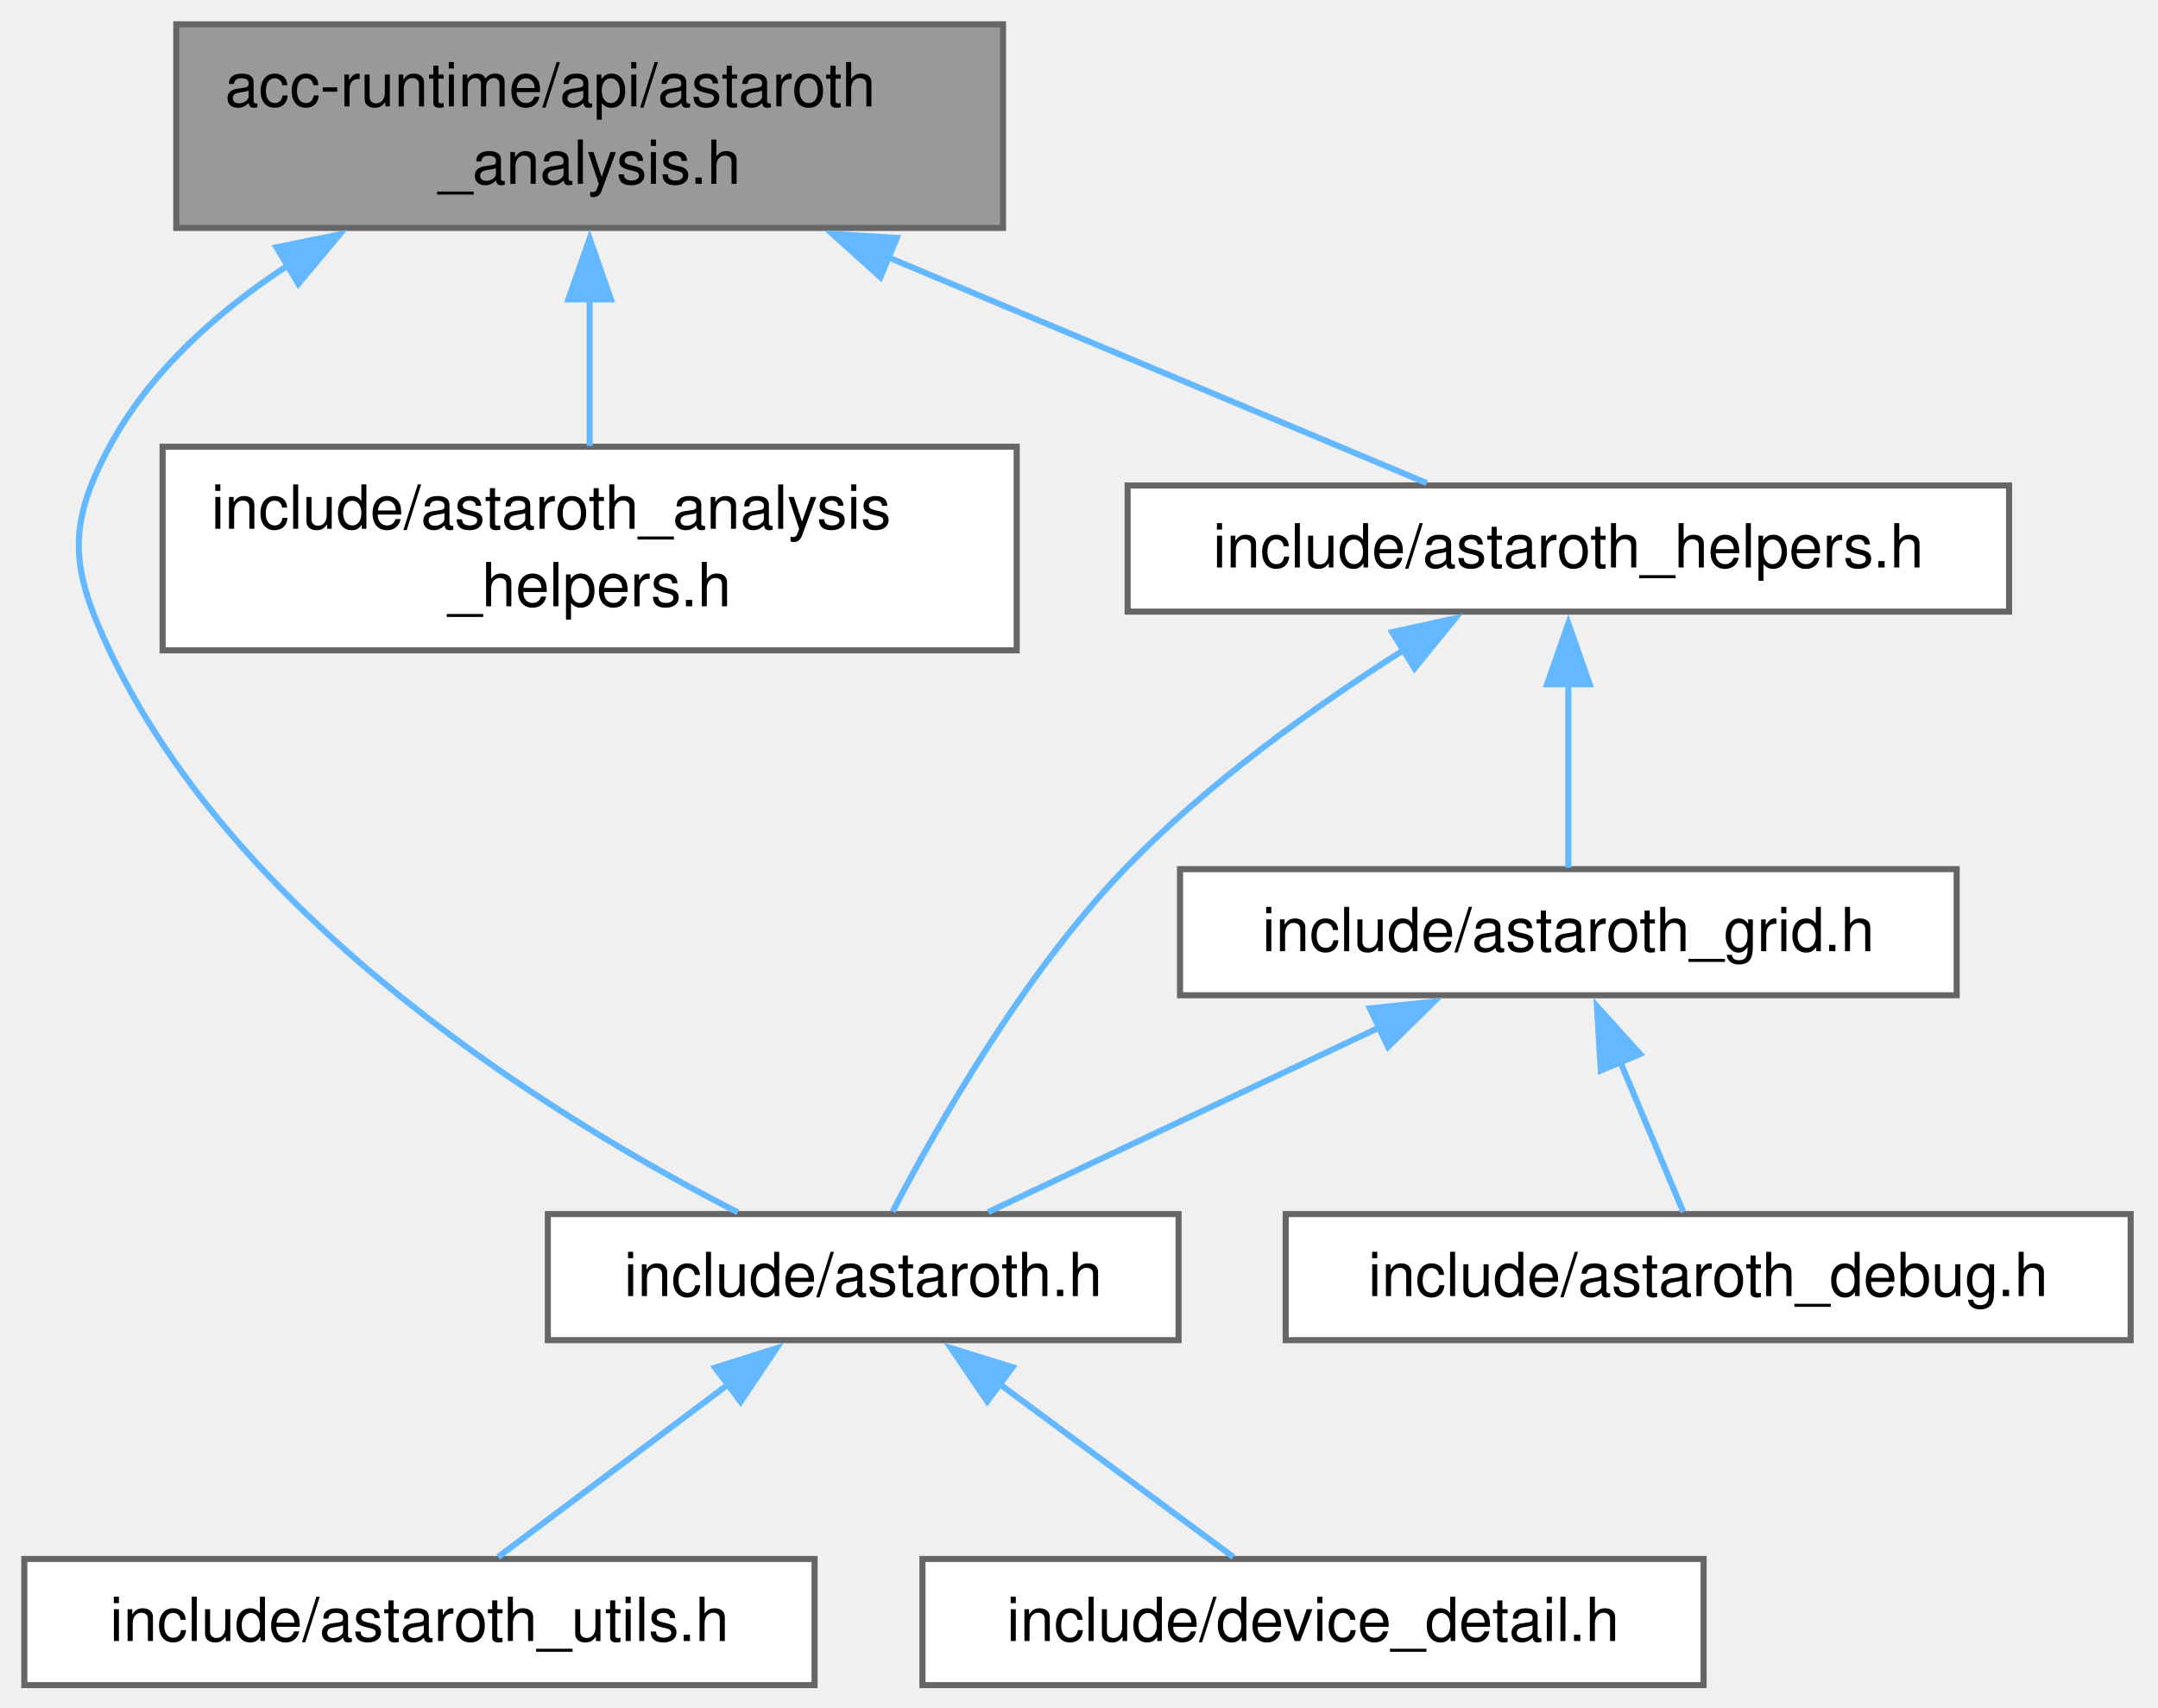
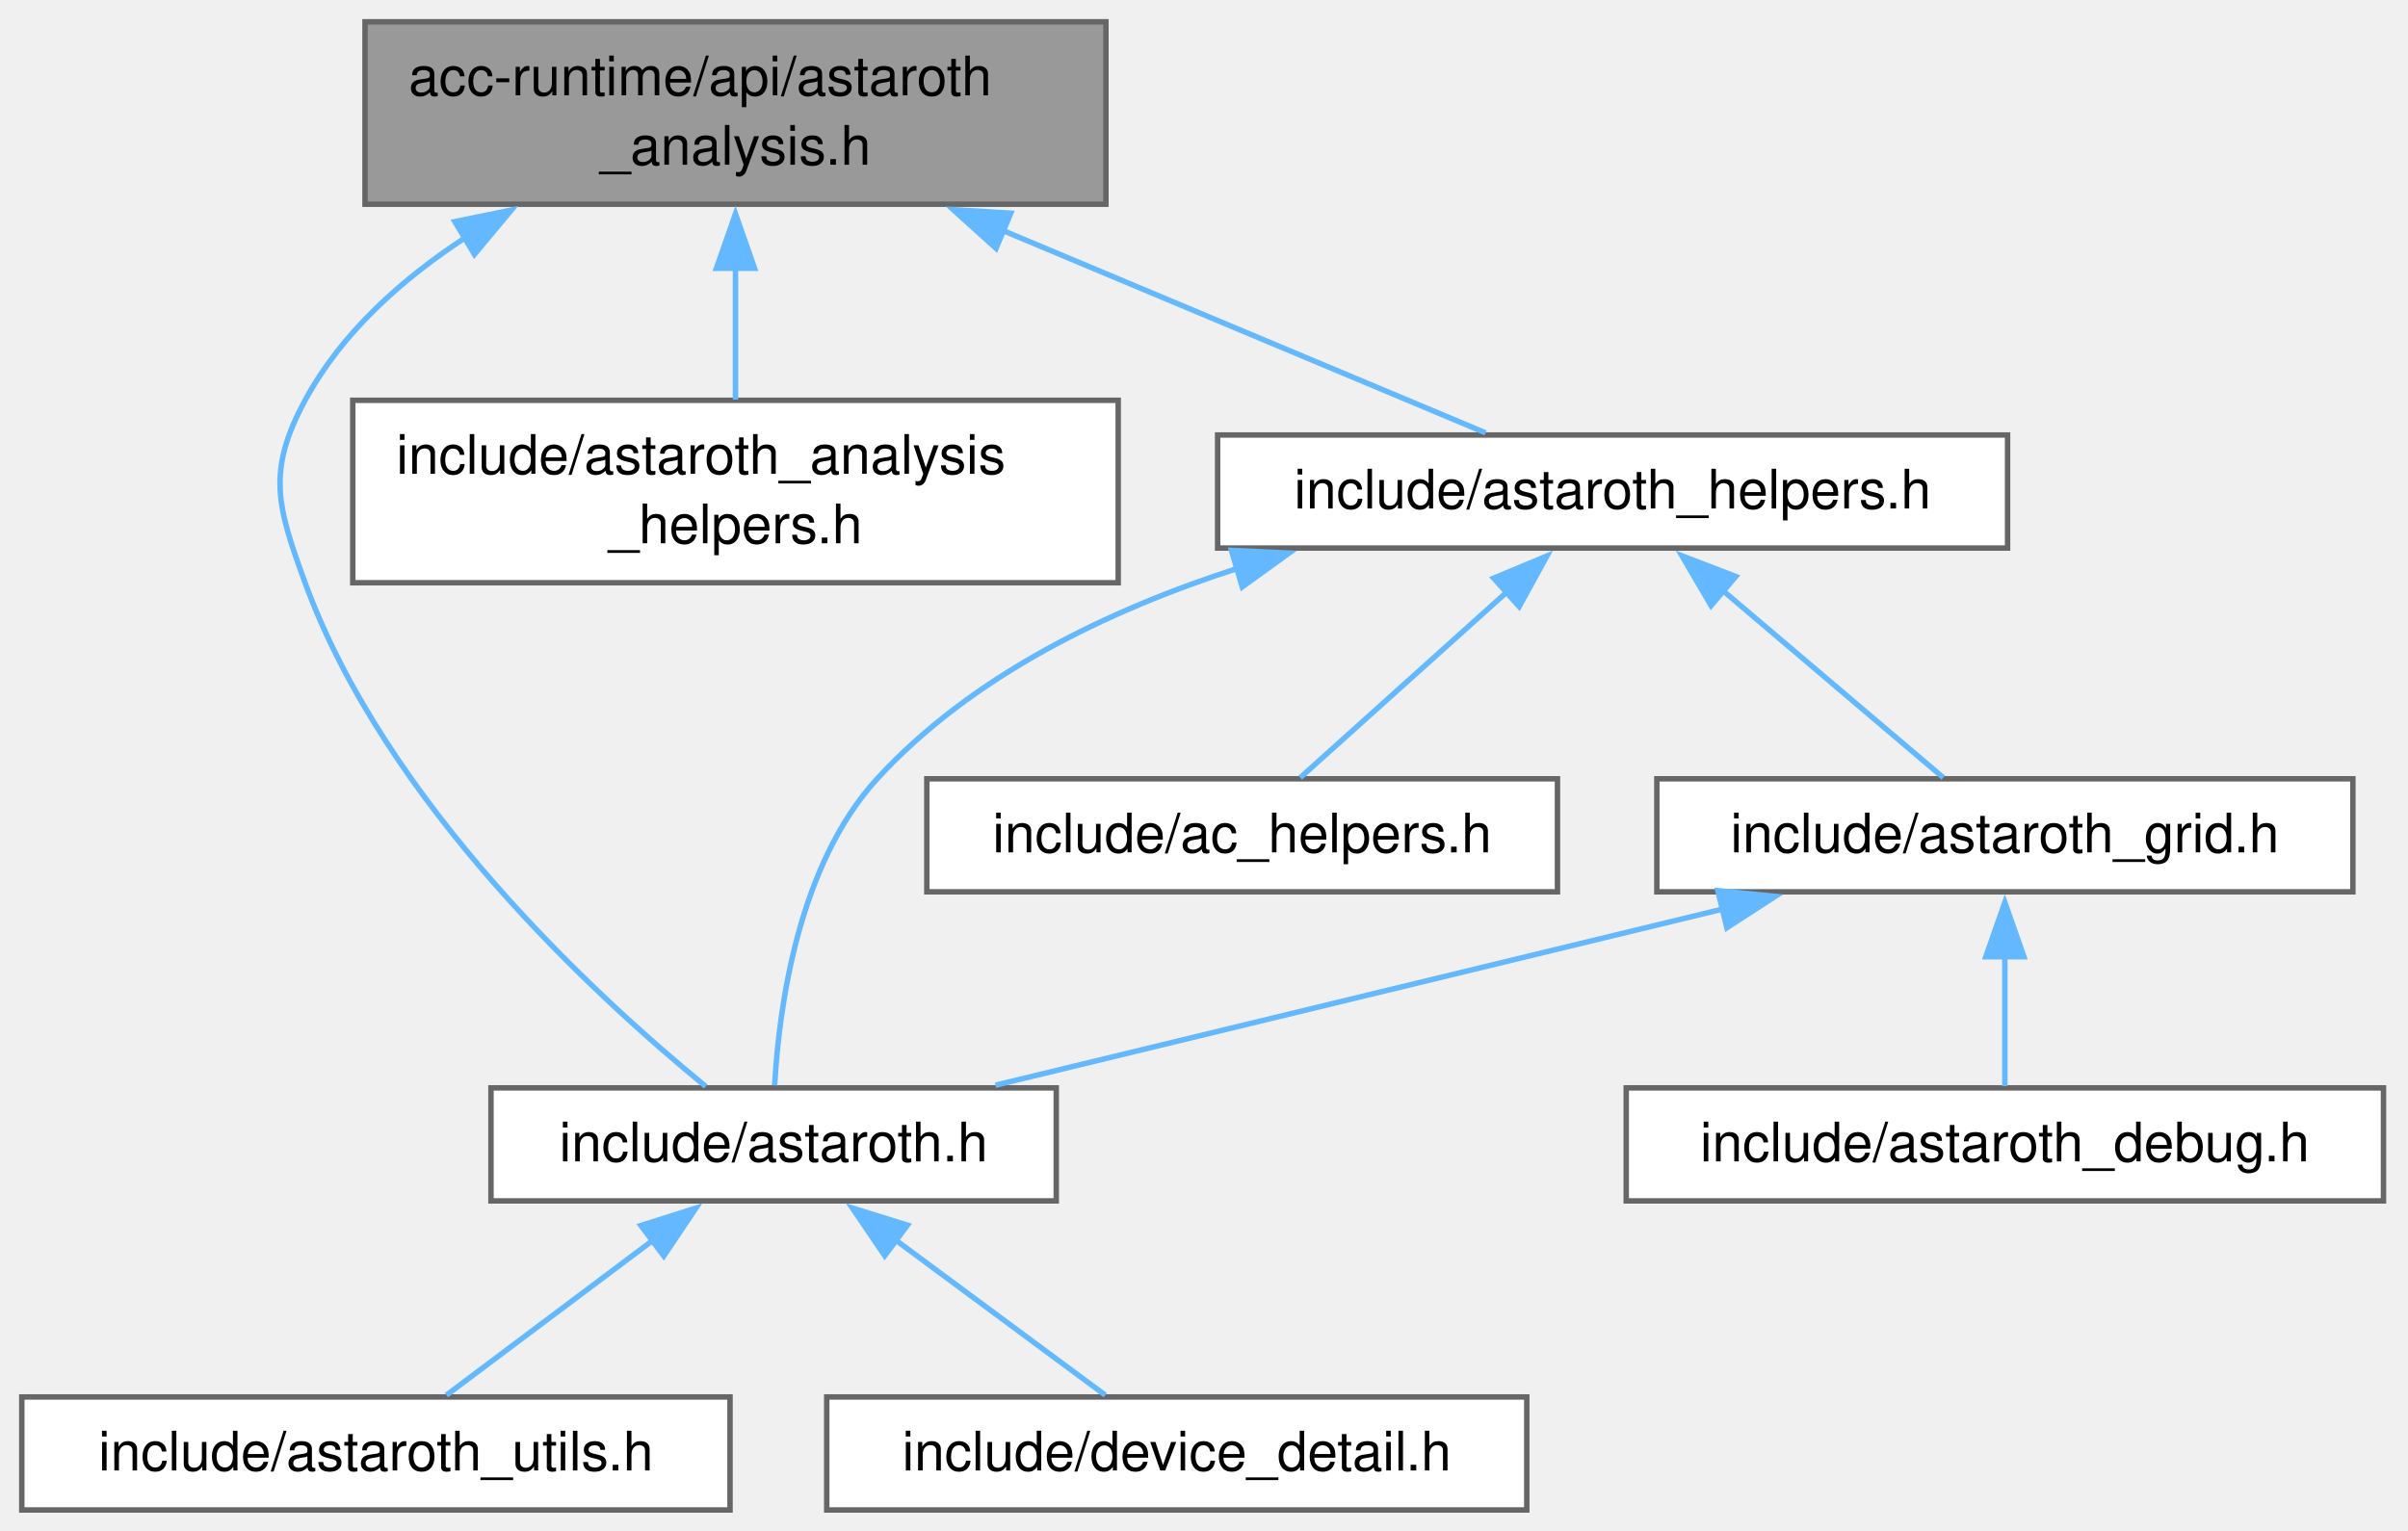
- <svg xmlns="http://www.w3.org/2000/svg" xmlns:xlink="http://www.w3.org/1999/xlink" width="355pt" height="281pt" viewBox="0.00 0.00 355.00 281.00">
+ <svg xmlns="http://www.w3.org/2000/svg" xmlns:xlink="http://www.w3.org/1999/xlink" width="442pt" height="281pt" viewBox="0.00 0.00 442.00 281.00">
  <g id="graph0" class="graph" transform="scale(1 1) rotate(0) translate(4 277.25)">
    <g id="Node000001" class="node">
      <g id="a_Node000001">
        <a xlink:title=" ">
-           <polygon fill="#999999" stroke="#666666" points="161,-273.25 25,-273.25 25,-239.75 161,-239.75 161,-273.25" />
-           <text xml:space="preserve" text-anchor="start" x="33" y="-259.75" font-family="Helvetica,sans-Serif" font-size="10.00">acc-runtime/api/astaroth</text>
-           <text xml:space="preserve" text-anchor="middle" x="93" y="-247" font-family="Helvetica,sans-Serif" font-size="10.00">_analysis.h</text>
+           <polygon fill="#999999" stroke="#666666" points="199,-273.25 63,-273.25 63,-239.75 199,-239.75 199,-273.25" />
+           <text xml:space="preserve" text-anchor="start" x="71" y="-259.75" font-family="Helvetica,sans-Serif" font-size="10.00">acc-runtime/api/astaroth</text>
+           <text xml:space="preserve" text-anchor="middle" x="131" y="-247" font-family="Helvetica,sans-Serif" font-size="10.00">_analysis.h</text>
        </a>
      </g>
    </g>
    <g id="Node000002" class="node">
      <g id="a_Node000002">
        <a xlink:href="astaroth_8h.html" target="_top" xlink:title=" ">
          <polygon fill="white" stroke="#666666" points="189.88,-77.5 86.12,-77.5 86.12,-56.75 189.88,-56.75 189.88,-77.5" />
          <text xml:space="preserve" text-anchor="middle" x="138" y="-64" font-family="Helvetica,sans-Serif" font-size="10.00">include/astaroth.h</text>
        </a>
      </g>
    </g>
    <g id="edge1_Node000001_Node000002" class="edge">
      <g id="a_edge1_Node000001_Node000002">
        <a xlink:title=" ">
-           <path fill="none" stroke="#63b8ff" d="M43.63,-233.76C31.82,-226.07 20.7,-216.16 14,-203.75 6.92,-190.65 7.65,-183.71 14,-170.25 35.42,-124.85 88.02,-92.81 117.37,-77.78" />
-           <polygon fill="#63b8ff" stroke="#63b8ff" points="41.49,-236.56 51.87,-238.68 45.08,-230.55 41.49,-236.56" />
+           <path fill="none" stroke="#63b8ff" d="M81.63,-233.76C69.82,-226.07 58.7,-216.16 52,-203.75 44.92,-190.65 46.9,-184.24 52,-170.25 66.78,-129.75 105.48,-94.19 125.54,-77.77" />
+           <polygon fill="#63b8ff" stroke="#63b8ff" points="79.49,-236.56 89.87,-238.68 83.08,-230.55 79.49,-236.56" />
        </a>
      </g>
    </g>
    <g id="Node000005" class="node">
      <g id="a_Node000005">
        <a xlink:href="astaroth__analysis__helpers_8h.html" target="_top" xlink:title=" ">
-           <polygon fill="white" stroke="#666666" points="163.25,-203.75 22.75,-203.75 22.75,-170.25 163.25,-170.25 163.25,-203.75" />
-           <text xml:space="preserve" text-anchor="start" x="30.75" y="-190.25" font-family="Helvetica,sans-Serif" font-size="10.00">include/astaroth_analysis</text>
-           <text xml:space="preserve" text-anchor="middle" x="93" y="-177.5" font-family="Helvetica,sans-Serif" font-size="10.00">_helpers.h</text>
+           <polygon fill="white" stroke="#666666" points="201.25,-203.75 60.75,-203.75 60.75,-170.25 201.25,-170.25 201.25,-203.75" />
+           <text xml:space="preserve" text-anchor="start" x="68.75" y="-190.25" font-family="Helvetica,sans-Serif" font-size="10.00">include/astaroth_analysis</text>
+           <text xml:space="preserve" text-anchor="middle" x="131" y="-177.5" font-family="Helvetica,sans-Serif" font-size="10.00">_helpers.h</text>
        </a>
      </g>
    </g>
    <g id="edge4_Node000001_Node000005" class="edge">
      <g id="a_edge4_Node000001_Node000005">
        <a xlink:title=" ">
-           <path fill="none" stroke="#63b8ff" d="M93,-228.06C93,-219.84 93,-211.09 93,-203.88" />
-           <polygon fill="#63b8ff" stroke="#63b8ff" points="89.5,-227.99 93,-237.99 96.5,-227.99 89.5,-227.99" />
+           <path fill="none" stroke="#63b8ff" d="M131,-228.06C131,-219.84 131,-211.09 131,-203.88" />
+           <polygon fill="#63b8ff" stroke="#63b8ff" points="127.5,-227.99 131,-237.99 134.5,-227.99 127.5,-227.99" />
        </a>
      </g>
    </g>
    <g id="Node000006" class="node">
      <g id="a_Node000006">
        <a xlink:href="astaroth__helpers_8h.html" target="_top" xlink:title=" ">
-           <polygon fill="white" stroke="#666666" points="326.5,-197.38 181.5,-197.38 181.5,-176.62 326.5,-176.62 326.5,-197.38" />
-           <text xml:space="preserve" text-anchor="middle" x="254" y="-183.88" font-family="Helvetica,sans-Serif" font-size="10.00">include/astaroth_helpers.h</text>
+           <polygon fill="white" stroke="#666666" points="364.5,-197.38 219.5,-197.38 219.5,-176.62 364.5,-176.62 364.5,-197.38" />
+           <text xml:space="preserve" text-anchor="middle" x="292" y="-183.88" font-family="Helvetica,sans-Serif" font-size="10.00">include/astaroth_helpers.h</text>
        </a>
      </g>
    </g>
    <g id="edge5_Node000001_Node000006" class="edge">
      <g id="a_edge5_Node000001_Node000006">
        <a xlink:title=" ">
-           <path fill="none" stroke="#63b8ff" d="M142.07,-234.93C171.51,-222.58 207.6,-207.45 230.69,-197.77" />
-           <polygon fill="#63b8ff" stroke="#63b8ff" points="140.83,-231.65 132.96,-238.75 143.53,-238.11 140.83,-231.65" />
+           <path fill="none" stroke="#63b8ff" d="M180.07,-234.93C209.51,-222.58 245.6,-207.45 268.69,-197.77" />
+           <polygon fill="#63b8ff" stroke="#63b8ff" points="178.83,-231.65 170.96,-238.75 181.53,-238.11 178.83,-231.65" />
        </a>
      </g>
    </g>
    <g id="Node000003" class="node">
      <g id="a_Node000003">
        <a xlink:href="astaroth__utils_8h.html" target="_top" xlink:title="Functions for loading and updating AcMeshInfo.">
          <polygon fill="white" stroke="#666666" points="130,-20.75 0,-20.75 0,0 130,0 130,-20.75" />
          <text xml:space="preserve" text-anchor="middle" x="65" y="-7.25" font-family="Helvetica,sans-Serif" font-size="10.00">include/astaroth_utils.h</text>
        </a>
      </g>
    </g>
    <g id="edge2_Node000002_Node000003" class="edge">
      <g id="a_edge2_Node000002_Node000003">
        <a xlink:title=" ">
          <path fill="none" stroke="#63b8ff" d="M116.08,-49.69C103.64,-40.36 88.49,-29 77.94,-21.08" />
          <polygon fill="#63b8ff" stroke="#63b8ff" points="113.64,-52.23 123.74,-55.43 117.84,-46.63 113.64,-52.23" />
        </a>
      </g>
    </g>
    <g id="Node000004" class="node">
      <g id="a_Node000004">
        <a xlink:href="device__detail_8h.html" target="_top" xlink:title=" ">
          <polygon fill="white" stroke="#666666" points="276.25,-20.75 147.75,-20.75 147.75,0 276.25,0 276.25,-20.75" />
          <text xml:space="preserve" text-anchor="middle" x="212" y="-7.25" font-family="Helvetica,sans-Serif" font-size="10.00">include/device_detail.h</text>
        </a>
      </g>
    </g>
    <g id="edge3_Node000002_Node000004" class="edge">
      <g id="a_edge3_Node000002_Node000004">
        <a xlink:title=" ">
          <path fill="none" stroke="#63b8ff" d="M160.22,-49.69C172.83,-40.36 188.18,-29 198.88,-21.08" />
          <polygon fill="#63b8ff" stroke="#63b8ff" points="158.4,-46.68 152.45,-55.44 162.57,-52.3 158.4,-46.68" />
        </a>
      </g>
    </g>
-     <g id="edge6_Node000006_Node000002" class="edge">
-       <g id="a_edge6_Node000006_Node000002">
+     <g id="edge7_Node000006_Node000002" class="edge">
+       <g id="a_edge7_Node000006_Node000002">
        <a xlink:title=" ">
-           <path fill="none" stroke="#63b8ff" d="M227.11,-170.43C212.44,-161.11 194.55,-148.36 181,-134.25 164.11,-116.67 149.92,-91.57 142.84,-77.9" />
-           <polygon fill="#63b8ff" stroke="#63b8ff" points="225.03,-173.25 235.38,-175.51 228.69,-167.29 225.03,-173.25" />
+           <path fill="none" stroke="#63b8ff" d="M223.23,-172.91C199.41,-165.24 174.36,-153.18 157,-134.25 142.47,-118.41 138.98,-92.15 138.19,-77.96" />
+           <polygon fill="#63b8ff" stroke="#63b8ff" points="222.03,-176.2 232.61,-175.7 224.02,-169.49 222.03,-176.2" />
        </a>
      </g>
    </g>
    <g id="Node000007" class="node">
      <g id="a_Node000007">
-         <a xlink:href="astaroth__grid_8h.html" target="_top" xlink:title=" ">
-           <polygon fill="white" stroke="#666666" points="317.88,-134.25 190.12,-134.25 190.12,-113.5 317.88,-113.5 317.88,-134.25" />
-           <text xml:space="preserve" text-anchor="middle" x="254" y="-120.75" font-family="Helvetica,sans-Serif" font-size="10.00">include/astaroth_grid.h</text>
+         <a xlink:href="ac__helpers_8h.html" target="_top" xlink:title=" ">
+           <polygon fill="white" stroke="#666666" points="281.88,-134.25 166.12,-134.25 166.12,-113.5 281.88,-113.5 281.88,-134.25" />
+           <text xml:space="preserve" text-anchor="middle" x="224" y="-120.75" font-family="Helvetica,sans-Serif" font-size="10.00">include/ac_helpers.h</text>
        </a>
      </g>
    </g>
-     <g id="edge7_Node000006_Node000007" class="edge">
-       <g id="a_edge7_Node000006_Node000007">
+     <g id="edge6_Node000006_Node000007" class="edge">
+       <g id="a_edge6_Node000006_Node000007">
        <a xlink:title=" ">
-           <path fill="none" stroke="#63b8ff" d="M254,-164.74C254,-154.43 254,-142.56 254,-134.47" />
-           <polygon fill="#63b8ff" stroke="#63b8ff" points="250.5,-164.67 254,-174.67 257.5,-164.67 250.5,-164.67" />
-         </a>
-       </g>
-     </g>
-     <g id="edge8_Node000007_Node000002" class="edge">
-       <g id="a_edge8_Node000007_Node000002">
-         <a xlink:title=" ">
-           <path fill="none" stroke="#63b8ff" d="M222.9,-108.2C202.5,-98.57 176.4,-86.25 158.56,-77.83" />
-           <polygon fill="#63b8ff" stroke="#63b8ff" points="221.36,-111.34 231.89,-112.44 224.34,-105.01 221.36,-111.34" />
+           <path fill="none" stroke="#63b8ff" d="M272.78,-168.72C260.43,-157.62 244.86,-143.62 234.67,-134.47" />
+           <polygon fill="#63b8ff" stroke="#63b8ff" points="270.17,-171.09 279.95,-175.17 274.85,-165.88 270.17,-171.09" />
        </a>
      </g>
    </g>
    <g id="Node000008" class="node">
      <g id="a_Node000008">
-         <a xlink:href="astaroth__debug_8h.html" target="_top" xlink:title=" ">
-           <polygon fill="white" stroke="#666666" points="346.5,-77.5 207.5,-77.5 207.5,-56.75 346.5,-56.75 346.5,-77.5" />
-           <text xml:space="preserve" text-anchor="middle" x="277" y="-64" font-family="Helvetica,sans-Serif" font-size="10.00">include/astaroth_debug.h</text>
+         <a xlink:href="astaroth__grid_8h.html" target="_top" xlink:title=" ">
+           <polygon fill="white" stroke="#666666" points="427.88,-134.25 300.12,-134.25 300.12,-113.5 427.88,-113.5 427.88,-134.25" />
+           <text xml:space="preserve" text-anchor="middle" x="364" y="-120.75" font-family="Helvetica,sans-Serif" font-size="10.00">include/astaroth_grid.h</text>
        </a>
      </g>
    </g>
-     <g id="edge9_Node000007_Node000008" class="edge">
-       <g id="a_edge9_Node000007_Node000008">
+     <g id="edge8_Node000006_Node000008" class="edge">
+       <g id="a_edge8_Node000006_Node000008">
        <a xlink:title=" ">
-           <path fill="none" stroke="#63b8ff" d="M262.56,-102.49C266.11,-94.05 270.05,-84.66 272.92,-77.83" />
-           <polygon fill="#63b8ff" stroke="#63b8ff" points="259.34,-101.12 258.7,-111.69 265.8,-103.83 259.34,-101.12" />
+           <path fill="none" stroke="#63b8ff" d="M311.97,-169.04C325.1,-157.9 341.81,-143.71 352.7,-134.47" />
+           <polygon fill="#63b8ff" stroke="#63b8ff" points="310.08,-166.06 304.72,-175.2 314.61,-171.4 310.08,-166.06" />
+         </a>
+       </g>
+     </g>
+     <g id="edge9_Node000008_Node000002" class="edge">
+       <g id="a_edge9_Node000008_Node000002">
+         <a xlink:title=" ">
+           <path fill="none" stroke="#63b8ff" d="M312.33,-110.36C271.79,-100.54 216.14,-87.06 178.72,-77.99" />
+           <polygon fill="#63b8ff" stroke="#63b8ff" points="311.32,-113.71 321.86,-112.67 312.97,-106.91 311.32,-113.71" />
+         </a>
+       </g>
+     </g>
+     <g id="Node000009" class="node">
+       <g id="a_Node000009">
+         <a xlink:href="astaroth__debug_8h.html" target="_top" xlink:title=" ">
+           <polygon fill="white" stroke="#666666" points="433.5,-77.5 294.5,-77.5 294.5,-56.75 433.5,-56.75 433.5,-77.5" />
+           <text xml:space="preserve" text-anchor="middle" x="364" y="-64" font-family="Helvetica,sans-Serif" font-size="10.00">include/astaroth_debug.h</text>
+         </a>
+       </g>
+     </g>
+     <g id="edge10_Node000008_Node000009" class="edge">
+       <g id="a_edge10_Node000008_Node000009">
+         <a xlink:title=" ">
+           <path fill="none" stroke="#63b8ff" d="M364,-101.63C364,-93.41 364,-84.43 364,-77.83" />
+           <polygon fill="#63b8ff" stroke="#63b8ff" points="360.5,-101.57 364,-111.57 367.5,-101.57 360.5,-101.57" />
        </a>
      </g>
    </g>
  </g>
</svg>
